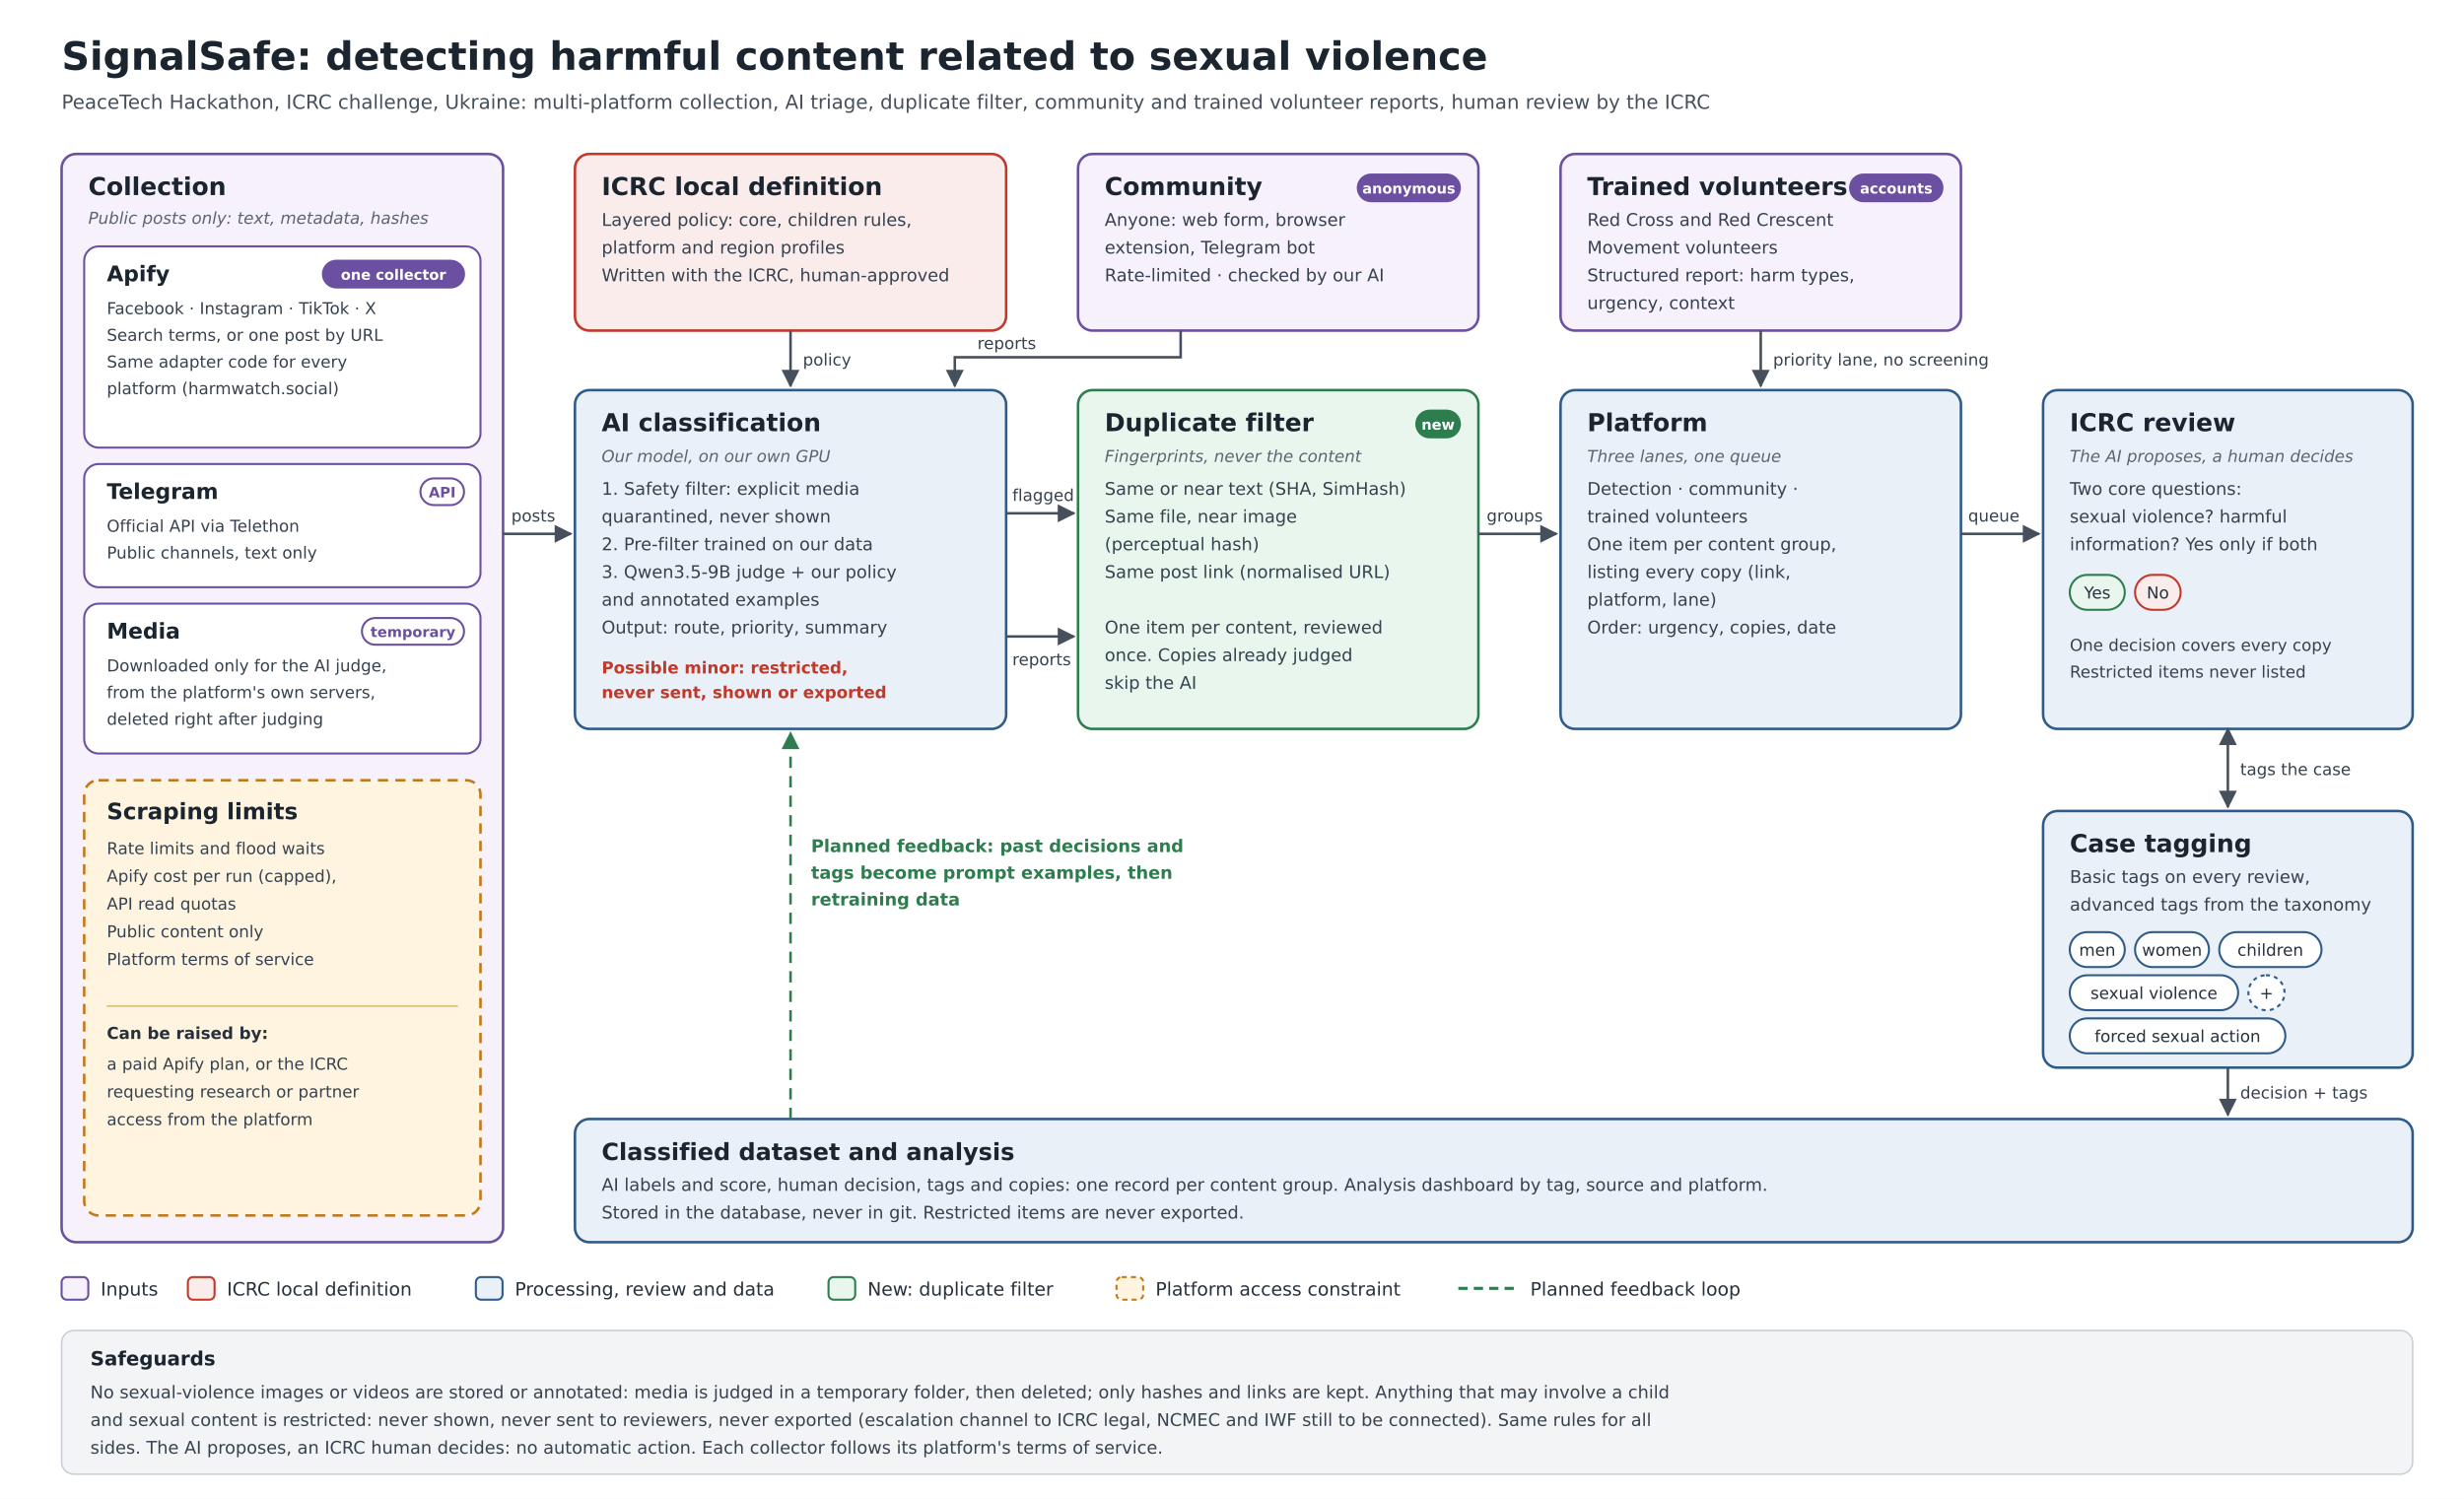
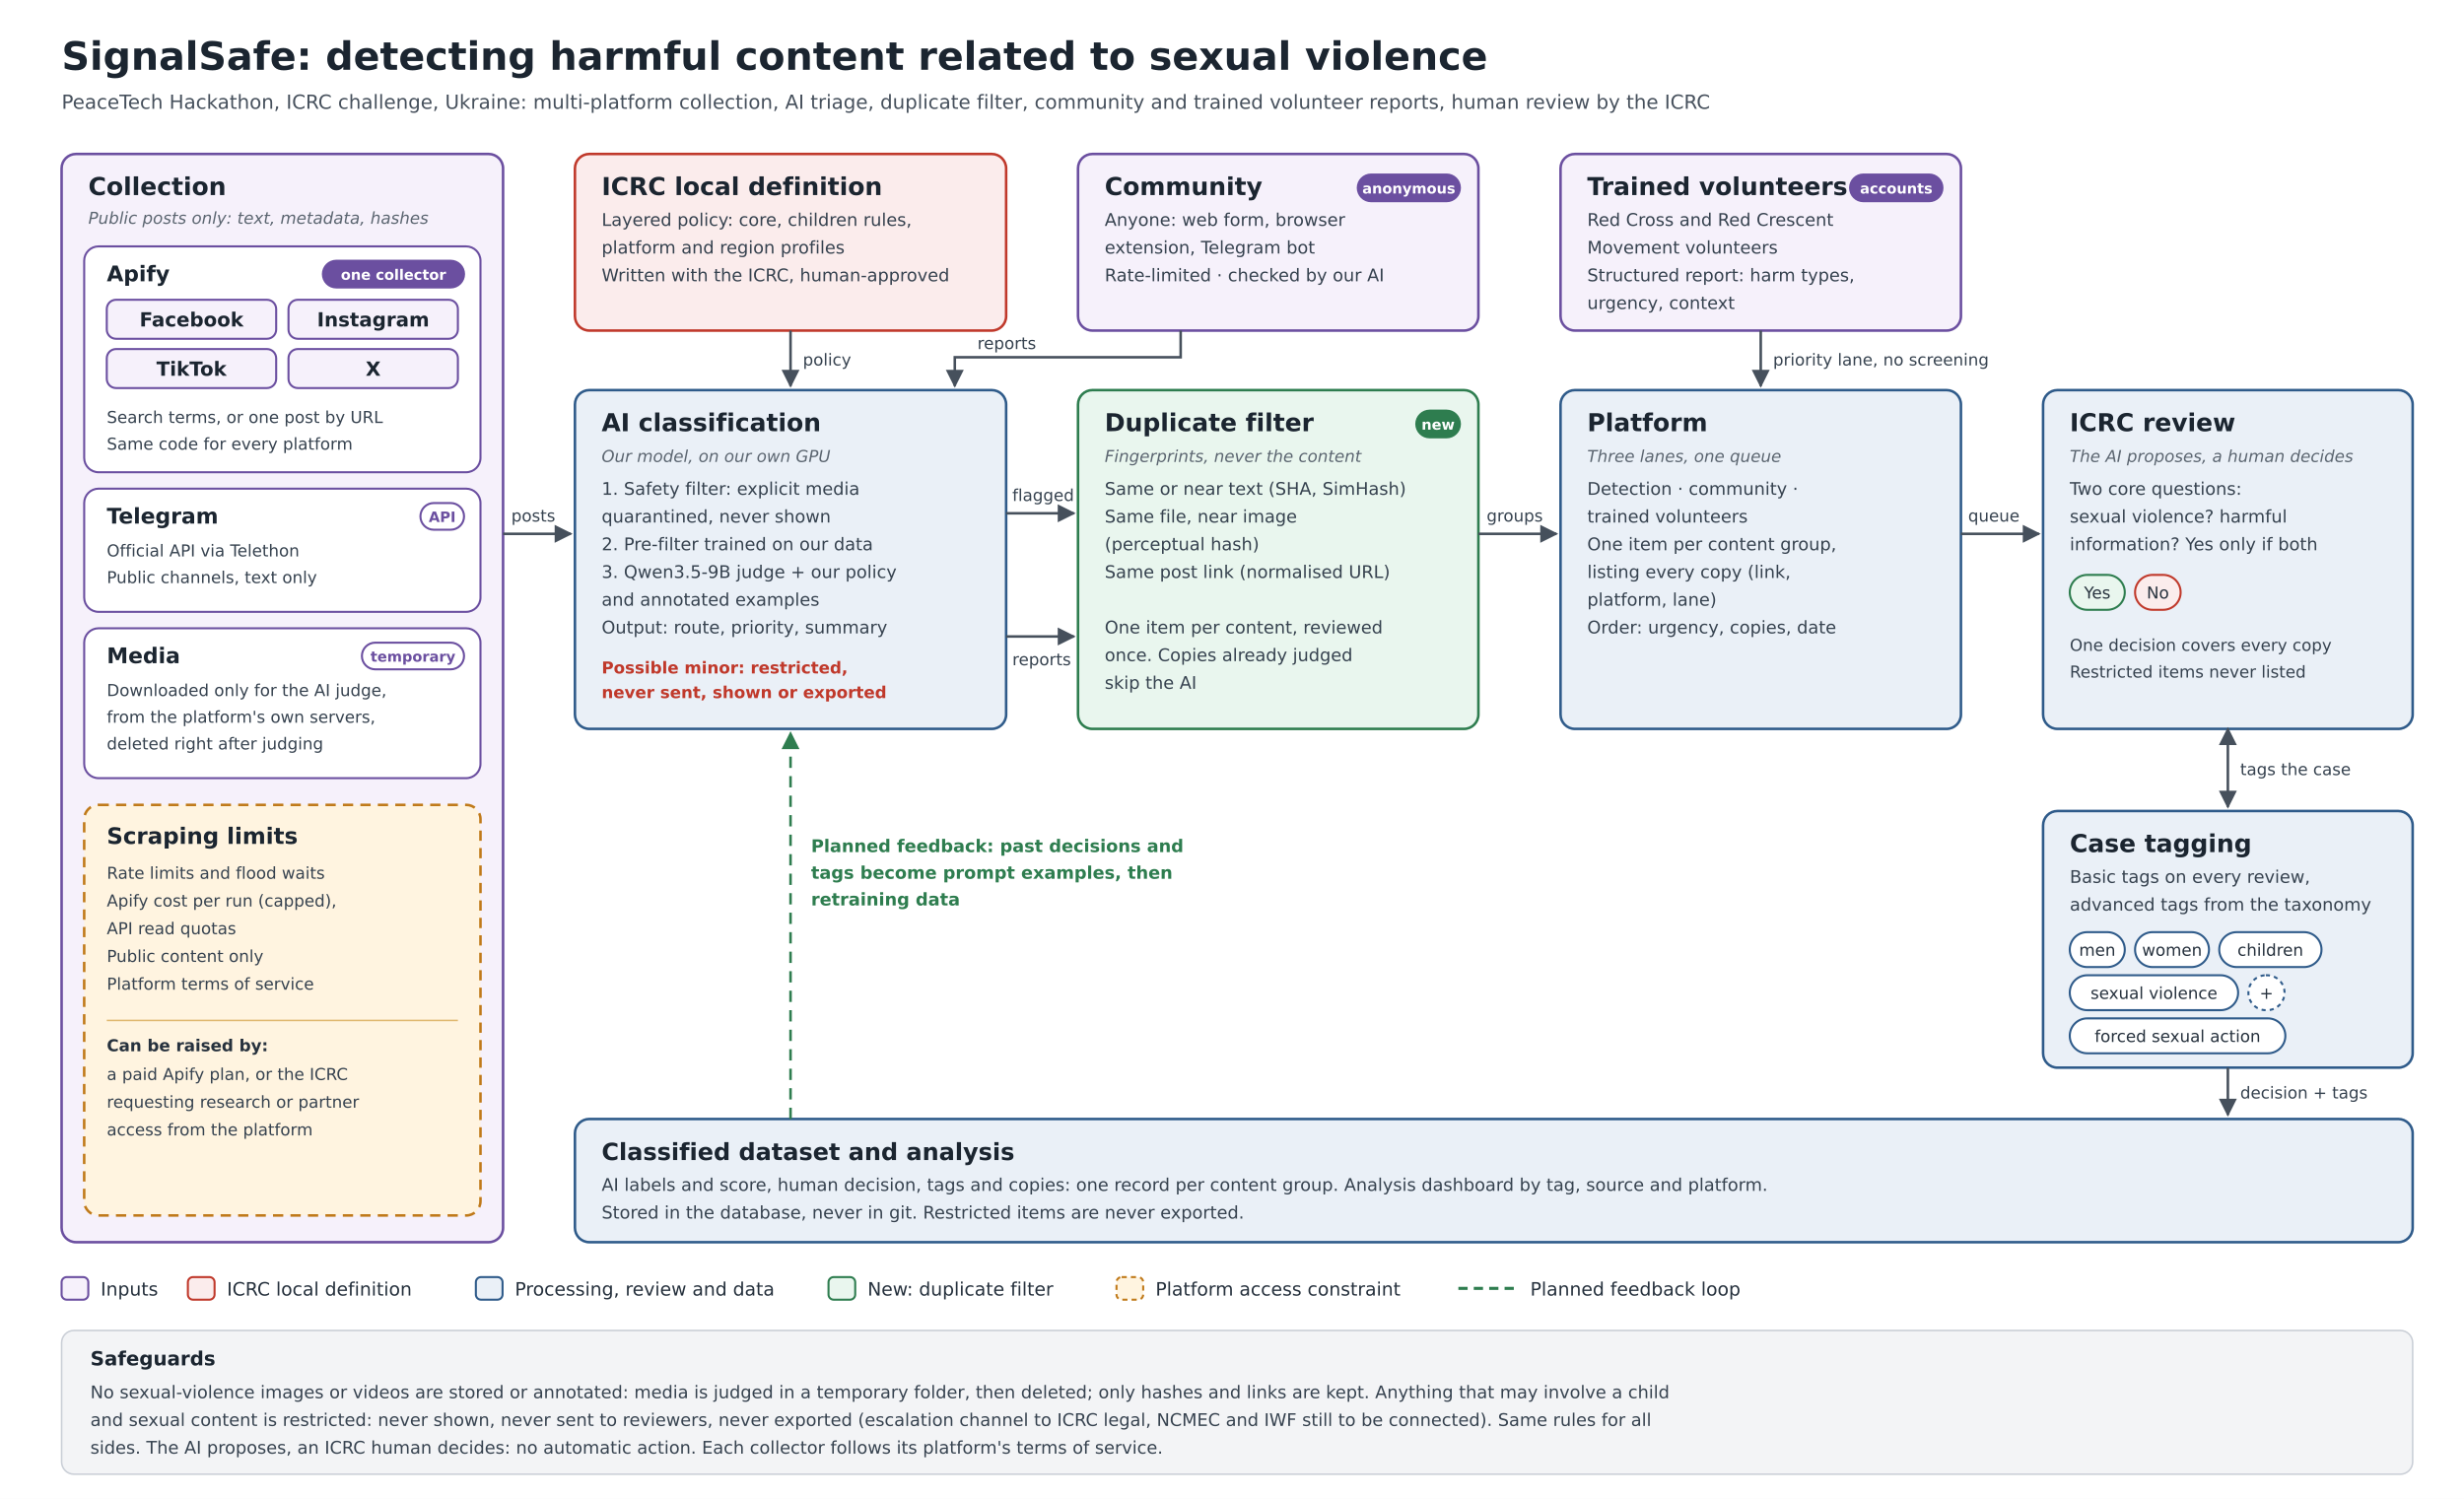
<svg xmlns="http://www.w3.org/2000/svg" width="2400" height="1460" viewBox="0 0 2400 1460" font-family="DejaVu Sans, Helvetica Neue, Helvetica, Arial, sans-serif">
  <defs>
    <marker id="arrow" viewBox="0 0 10 10" refX="9" refY="5" markerWidth="7" markerHeight="7" orient="auto-start-reverse">
      <path d="M0,0 L10,5 L0,10 z" fill="#46505c" />
    </marker>
    <marker id="arrow-green" viewBox="0 0 10 10" refX="9" refY="5" markerWidth="7" markerHeight="7" orient="auto-start-reverse">
      <path d="M0,0 L10,5 L0,10 z" fill="#2e7d4f" />
    </marker>
  </defs>
  <rect width="2400" height="1460" fill="#ffffff" />
  <text x="60" y="68" font-size="38" font-weight="bold" fill="#1b2530" text-anchor="start" font-style="normal">SignalSafe: detecting harmful content related to sexual violence</text>
  <text x="60" y="106" font-size="19" font-weight="normal" fill="#46505c" text-anchor="start" font-style="normal">PeaceTech Hackathon, ICRC challenge, Ukraine: multi-platform collection, AI triage, duplicate filter, community and trained volunteer reports, human review by the ICRC</text>
  <rect x="60" y="150" width="430" height="1060" rx="14" fill="#f6f1fb" stroke="#6b4fa0" stroke-width="2.5" />
  <text x="86" y="190" font-size="24" font-weight="bold" fill="#1b2530" text-anchor="start" font-style="normal">Collection</text>
  <text x="86" y="218" font-size="16" font-weight="normal" fill="#5b6570" text-anchor="start" font-style="italic">Public posts only: text, metadata, hashes</text>
-   <rect x="82" y="240" width="386" height="196" rx="14" fill="#ffffff" stroke="#6b4fa0" stroke-width="2" />
+   <rect x="82" y="240" width="386" height="220" rx="14" fill="#ffffff" stroke="#6b4fa0" stroke-width="2" />
  <text x="104" y="274" font-size="21" font-weight="bold" fill="#1b2530" text-anchor="start" font-style="normal">Apify</text>
  <rect x="314.5" y="254" width="137.5" height="26" rx="13" fill="#6b4fa0" stroke="#6b4fa0" stroke-width="2" />
  <text x="383.25" y="272.5" font-size="14" font-weight="bold" fill="#fff" text-anchor="middle" font-style="normal">one collector</text>
-   <text x="104" y="306" font-size="16" font-weight="normal" fill="#36424f" text-anchor="start" font-style="normal">Facebook · Instagram · TikTok · X</text>
-   <text x="104" y="332" font-size="16" font-weight="normal" fill="#36424f" text-anchor="start" font-style="normal">Search terms, or one post by URL</text>
-   <text x="104" y="358" font-size="16" font-weight="normal" fill="#36424f" text-anchor="start" font-style="normal">Same adapter code for every</text>
-   <text x="104" y="384" font-size="16" font-weight="normal" fill="#36424f" text-anchor="start" font-style="normal">platform (harmwatch.social)</text>
-   <rect x="82" y="452" width="386" height="120" rx="14" fill="#ffffff" stroke="#6b4fa0" stroke-width="2" />
-   <text x="104" y="486" font-size="21" font-weight="bold" fill="#1b2530" text-anchor="start" font-style="normal">Telegram</text>
-   <rect x="409.5" y="466" width="42.5" height="26" rx="13" fill="#fff" stroke="#6b4fa0" stroke-width="2" />
-   <text x="430.75" y="484.5" font-size="14" font-weight="bold" fill="#6b4fa0" text-anchor="middle" font-style="normal">API</text>
-   <text x="104" y="518" font-size="16" font-weight="normal" fill="#36424f" text-anchor="start" font-style="normal">Official API via Telethon</text>
-   <text x="104" y="544" font-size="16" font-weight="normal" fill="#36424f" text-anchor="start" font-style="normal">Public channels, text only</text>
-   <rect x="82" y="588" width="386" height="146" rx="14" fill="#ffffff" stroke="#6b4fa0" stroke-width="2" />
-   <text x="104" y="622" font-size="21" font-weight="bold" fill="#1b2530" text-anchor="start" font-style="normal">Media</text>
-   <rect x="352.5" y="602" width="99.5" height="26" rx="13" fill="#fff" stroke="#6b4fa0" stroke-width="2" />
-   <text x="402.25" y="620.5" font-size="14" font-weight="bold" fill="#6b4fa0" text-anchor="middle" font-style="normal">temporary</text>
-   <text x="104" y="654" font-size="16" font-weight="normal" fill="#36424f" text-anchor="start" font-style="normal">Downloaded only for the AI judge,</text>
-   <text x="104" y="680" font-size="16" font-weight="normal" fill="#36424f" text-anchor="start" font-style="normal">from the platform's own servers,</text>
-   <text x="104" y="706" font-size="16" font-weight="normal" fill="#36424f" text-anchor="start" font-style="normal">deleted right after judging</text>
-   <rect x="82" y="760" width="386" height="424" rx="14" fill="#fff4e0" stroke="#c07a1a" stroke-width="2.5" stroke-dasharray="10 7" />
-   <text x="104" y="798" font-size="22" font-weight="bold" fill="#1b2530" text-anchor="start" font-style="normal">Scraping limits</text>
-   <text x="104" y="832" font-size="16" font-weight="normal" fill="#36424f" text-anchor="start" font-style="normal">Rate limits and flood waits</text>
-   <text x="104" y="859" font-size="16" font-weight="normal" fill="#36424f" text-anchor="start" font-style="normal">Apify cost per run (capped),</text>
-   <text x="104" y="886" font-size="16" font-weight="normal" fill="#36424f" text-anchor="start" font-style="normal">API read quotas</text>
-   <text x="104" y="913" font-size="16" font-weight="normal" fill="#36424f" text-anchor="start" font-style="normal">Public content only</text>
-   <text x="104" y="940" font-size="16" font-weight="normal" fill="#36424f" text-anchor="start" font-style="normal">Platform terms of service</text>
-   <line x1="104" y1="980" x2="446" y2="980" stroke="#e0b870" stroke-width="1.5" />
-   <text x="104" y="1012" font-size="16" font-weight="bold" fill="#26313d" text-anchor="start" font-style="normal">Can be raised by:</text>
-   <text x="104" y="1042" font-size="16" font-weight="normal" fill="#36424f" text-anchor="start" font-style="normal">a paid Apify plan, or the ICRC</text>
-   <text x="104" y="1069" font-size="16" font-weight="normal" fill="#36424f" text-anchor="start" font-style="normal">requesting research or partner</text>
-   <text x="104" y="1096" font-size="16" font-weight="normal" fill="#36424f" text-anchor="start" font-style="normal">access from the platform</text>
+   <rect x="104" y="292" width="165" height="38" rx="9" fill="#f6f1fb" stroke="#6b4fa0" stroke-width="2" />
+   <text x="186.5" y="318" font-size="19" font-weight="bold" fill="#1b2530" text-anchor="middle" font-style="normal">Facebook</text>
+   <rect x="281" y="292" width="165" height="38" rx="9" fill="#f6f1fb" stroke="#6b4fa0" stroke-width="2" />
+   <text x="363.5" y="318" font-size="19" font-weight="bold" fill="#1b2530" text-anchor="middle" font-style="normal">Instagram</text>
+   <rect x="104" y="340" width="165" height="38" rx="9" fill="#f6f1fb" stroke="#6b4fa0" stroke-width="2" />
+   <text x="186.5" y="366" font-size="19" font-weight="bold" fill="#1b2530" text-anchor="middle" font-style="normal">TikTok</text>
+   <rect x="281" y="340" width="165" height="38" rx="9" fill="#f6f1fb" stroke="#6b4fa0" stroke-width="2" />
+   <text x="363.5" y="366" font-size="19" font-weight="bold" fill="#1b2530" text-anchor="middle" font-style="normal">X</text>
+   <text x="104" y="412" font-size="16" font-weight="normal" fill="#36424f" text-anchor="start" font-style="normal">Search terms, or one post by URL</text>
+   <text x="104" y="438" font-size="16" font-weight="normal" fill="#36424f" text-anchor="start" font-style="normal">Same code for every platform</text>
+   <rect x="82" y="476" width="386" height="120" rx="14" fill="#ffffff" stroke="#6b4fa0" stroke-width="2" />
+   <text x="104" y="510" font-size="21" font-weight="bold" fill="#1b2530" text-anchor="start" font-style="normal">Telegram</text>
+   <rect x="409.5" y="490" width="42.5" height="26" rx="13" fill="#fff" stroke="#6b4fa0" stroke-width="2" />
+   <text x="430.75" y="508.5" font-size="14" font-weight="bold" fill="#6b4fa0" text-anchor="middle" font-style="normal">API</text>
+   <text x="104" y="542" font-size="16" font-weight="normal" fill="#36424f" text-anchor="start" font-style="normal">Official API via Telethon</text>
+   <text x="104" y="568" font-size="16" font-weight="normal" fill="#36424f" text-anchor="start" font-style="normal">Public channels, text only</text>
+   <rect x="82" y="612" width="386" height="146" rx="14" fill="#ffffff" stroke="#6b4fa0" stroke-width="2" />
+   <text x="104" y="646" font-size="21" font-weight="bold" fill="#1b2530" text-anchor="start" font-style="normal">Media</text>
+   <rect x="352.5" y="626" width="99.5" height="26" rx="13" fill="#fff" stroke="#6b4fa0" stroke-width="2" />
+   <text x="402.25" y="644.5" font-size="14" font-weight="bold" fill="#6b4fa0" text-anchor="middle" font-style="normal">temporary</text>
+   <text x="104" y="678" font-size="16" font-weight="normal" fill="#36424f" text-anchor="start" font-style="normal">Downloaded only for the AI judge,</text>
+   <text x="104" y="704" font-size="16" font-weight="normal" fill="#36424f" text-anchor="start" font-style="normal">from the platform's own servers,</text>
+   <text x="104" y="730" font-size="16" font-weight="normal" fill="#36424f" text-anchor="start" font-style="normal">deleted right after judging</text>
+   <rect x="82" y="784" width="386" height="400" rx="14" fill="#fff4e0" stroke="#c07a1a" stroke-width="2.5" stroke-dasharray="10 7" />
+   <text x="104" y="822" font-size="22" font-weight="bold" fill="#1b2530" text-anchor="start" font-style="normal">Scraping limits</text>
+   <text x="104" y="856" font-size="16" font-weight="normal" fill="#36424f" text-anchor="start" font-style="normal">Rate limits and flood waits</text>
+   <text x="104" y="883" font-size="16" font-weight="normal" fill="#36424f" text-anchor="start" font-style="normal">Apify cost per run (capped),</text>
+   <text x="104" y="910" font-size="16" font-weight="normal" fill="#36424f" text-anchor="start" font-style="normal">API read quotas</text>
+   <text x="104" y="937" font-size="16" font-weight="normal" fill="#36424f" text-anchor="start" font-style="normal">Public content only</text>
+   <text x="104" y="964" font-size="16" font-weight="normal" fill="#36424f" text-anchor="start" font-style="normal">Platform terms of service</text>
+   <line x1="104" y1="994" x2="446" y2="994" stroke="#e0b870" stroke-width="1.5" />
+   <text x="104" y="1024" font-size="16" font-weight="bold" fill="#26313d" text-anchor="start" font-style="normal">Can be raised by:</text>
+   <text x="104" y="1052" font-size="16" font-weight="normal" fill="#36424f" text-anchor="start" font-style="normal">a paid Apify plan, or the ICRC</text>
+   <text x="104" y="1079" font-size="16" font-weight="normal" fill="#36424f" text-anchor="start" font-style="normal">requesting research or partner</text>
+   <text x="104" y="1106" font-size="16" font-weight="normal" fill="#36424f" text-anchor="start" font-style="normal">access from the platform</text>
  <rect x="560" y="150" width="420" height="172" rx="14" fill="#fbecec" stroke="#c0392b" stroke-width="2.5" />
  <text x="586" y="190" font-size="24" font-weight="bold" fill="#1b2530" text-anchor="start" font-style="normal">ICRC local definition</text>
  <text x="586" y="220" font-size="17" font-weight="normal" fill="#36424f" text-anchor="start" font-style="normal">Layered policy: core, children rules,</text>
  <text x="586" y="247" font-size="17" font-weight="normal" fill="#36424f" text-anchor="start" font-style="normal">platform and region profiles</text>
  <text x="586" y="274" font-size="17" font-weight="normal" fill="#36424f" text-anchor="start" font-style="normal">Written with the ICRC, human-approved</text>
  <rect x="1050" y="150" width="390" height="172" rx="14" fill="#f6f1fb" stroke="#6b4fa0" stroke-width="2.5" />
  <text x="1076" y="190" font-size="24" font-weight="bold" fill="#1b2530" text-anchor="start" font-style="normal">Community</text>
  <rect x="1322.5" y="170" width="99.5" height="26" rx="13" fill="#6b4fa0" stroke="#6b4fa0" stroke-width="2" />
  <text x="1372.25" y="188.5" font-size="14" font-weight="bold" fill="#fff" text-anchor="middle" font-style="normal">anonymous</text>
  <text x="1076" y="220" font-size="17" font-weight="normal" fill="#36424f" text-anchor="start" font-style="normal">Anyone: web form, browser</text>
  <text x="1076" y="247" font-size="17" font-weight="normal" fill="#36424f" text-anchor="start" font-style="normal">extension, Telegram bot</text>
  <text x="1076" y="274" font-size="17" font-weight="normal" fill="#36424f" text-anchor="start" font-style="normal">Rate-limited · checked by our AI</text>
  <rect x="1520" y="150" width="390" height="172" rx="14" fill="#f6f1fb" stroke="#6b4fa0" stroke-width="2.5" />
  <text x="1546" y="190" font-size="24" font-weight="bold" fill="#1b2530" text-anchor="start" font-style="normal">Trained volunteers</text>
  <rect x="1802.0" y="170" width="90.0" height="26" rx="13" fill="#6b4fa0" stroke="#6b4fa0" stroke-width="2" />
  <text x="1847.0" y="188.5" font-size="14" font-weight="bold" fill="#fff" text-anchor="middle" font-style="normal">accounts</text>
  <text x="1546" y="220" font-size="17" font-weight="normal" fill="#36424f" text-anchor="start" font-style="normal">Red Cross and Red Crescent</text>
  <text x="1546" y="247" font-size="17" font-weight="normal" fill="#36424f" text-anchor="start" font-style="normal">Movement volunteers</text>
  <text x="1546" y="274" font-size="17" font-weight="normal" fill="#36424f" text-anchor="start" font-style="normal">Structured report: harm types,</text>
  <text x="1546" y="301" font-size="17" font-weight="normal" fill="#36424f" text-anchor="start" font-style="normal">urgency, context</text>
  <rect x="560" y="380" width="420" height="330" rx="14" fill="#eaf0f7" stroke="#2f5b8a" stroke-width="2.5" />
  <text x="586" y="420" font-size="24" font-weight="bold" fill="#1b2530" text-anchor="start" font-style="normal">AI classification</text>
  <text x="586" y="450" font-size="16" font-weight="normal" fill="#5b6570" text-anchor="start" font-style="italic">Our model, on our own GPU</text>
  <text x="586" y="482" font-size="17" font-weight="normal" fill="#36424f" text-anchor="start" font-style="normal">1. Safety filter: explicit media</text>
  <text x="586" y="509" font-size="17" font-weight="normal" fill="#36424f" text-anchor="start" font-style="normal">    quarantined, never shown</text>
  <text x="586" y="536" font-size="17" font-weight="normal" fill="#36424f" text-anchor="start" font-style="normal">2. Pre-filter trained on our data</text>
  <text x="586" y="563" font-size="17" font-weight="normal" fill="#36424f" text-anchor="start" font-style="normal">3. Qwen3.5-9B judge + our policy</text>
  <text x="586" y="590" font-size="17" font-weight="normal" fill="#36424f" text-anchor="start" font-style="normal">    and annotated examples</text>
  <text x="586" y="617" font-size="17" font-weight="normal" fill="#36424f" text-anchor="start" font-style="normal">Output: route, priority, summary</text>
  <rect x="1050" y="380" width="390" height="330" rx="14" fill="#e9f6ee" stroke="#2e7d4f" stroke-width="2.5" />
  <text x="1076" y="420" font-size="24" font-weight="bold" fill="#1b2530" text-anchor="start" font-style="normal">Duplicate filter</text>
  <rect x="1379.5" y="400" width="42.5" height="26" rx="13" fill="#2e7d4f" stroke="#2e7d4f" stroke-width="2" />
  <text x="1400.75" y="418.5" font-size="14" font-weight="bold" fill="#fff" text-anchor="middle" font-style="normal">new</text>
  <text x="1076" y="450" font-size="16" font-weight="normal" fill="#5b6570" text-anchor="start" font-style="italic">Fingerprints, never the content</text>
  <text x="1076" y="482" font-size="17" font-weight="normal" fill="#36424f" text-anchor="start" font-style="normal">Same or near text (SHA, SimHash)</text>
  <text x="1076" y="509" font-size="17" font-weight="normal" fill="#36424f" text-anchor="start" font-style="normal">Same file, near image</text>
  <text x="1076" y="536" font-size="17" font-weight="normal" fill="#36424f" text-anchor="start" font-style="normal">(perceptual hash)</text>
  <text x="1076" y="563" font-size="17" font-weight="normal" fill="#36424f" text-anchor="start" font-style="normal">Same post link (normalised URL)</text>
  <text x="1076" y="590" font-size="17" font-weight="normal" fill="#36424f" text-anchor="start" font-style="normal" />
  <text x="1076" y="617" font-size="17" font-weight="normal" fill="#36424f" text-anchor="start" font-style="normal">One item per content, reviewed</text>
  <text x="1076" y="644" font-size="17" font-weight="normal" fill="#36424f" text-anchor="start" font-style="normal">once. Copies already judged</text>
  <text x="1076" y="671" font-size="17" font-weight="normal" fill="#36424f" text-anchor="start" font-style="normal">skip the AI</text>
  <rect x="1520" y="380" width="390" height="330" rx="14" fill="#eaf0f7" stroke="#2f5b8a" stroke-width="2.5" />
  <text x="1546" y="420" font-size="24" font-weight="bold" fill="#1b2530" text-anchor="start" font-style="normal">Platform</text>
  <text x="1546" y="450" font-size="16" font-weight="normal" fill="#5b6570" text-anchor="start" font-style="italic">Three lanes, one queue</text>
  <text x="1546" y="482" font-size="17" font-weight="normal" fill="#36424f" text-anchor="start" font-style="normal">Detection · community ·</text>
  <text x="1546" y="509" font-size="17" font-weight="normal" fill="#36424f" text-anchor="start" font-style="normal">trained volunteers</text>
  <text x="1546" y="536" font-size="17" font-weight="normal" fill="#36424f" text-anchor="start" font-style="normal">One item per content group,</text>
  <text x="1546" y="563" font-size="17" font-weight="normal" fill="#36424f" text-anchor="start" font-style="normal">listing every copy (link,</text>
  <text x="1546" y="590" font-size="17" font-weight="normal" fill="#36424f" text-anchor="start" font-style="normal">platform, lane)</text>
  <text x="1546" y="617" font-size="17" font-weight="normal" fill="#36424f" text-anchor="start" font-style="normal">Order: urgency, copies, date</text>
  <rect x="1990" y="380" width="360" height="330" rx="14" fill="#eaf0f7" stroke="#2f5b8a" stroke-width="2.5" />
  <text x="2016" y="420" font-size="24" font-weight="bold" fill="#1b2530" text-anchor="start" font-style="normal">ICRC review</text>
  <text x="2016" y="450" font-size="16" font-weight="normal" fill="#5b6570" text-anchor="start" font-style="italic">The AI proposes, a human decides</text>
  <text x="2016" y="482" font-size="17" font-weight="normal" fill="#36424f" text-anchor="start" font-style="normal">Two core questions:</text>
  <text x="2016" y="509" font-size="17" font-weight="normal" fill="#36424f" text-anchor="start" font-style="normal">sexual violence? harmful</text>
  <text x="2016" y="536" font-size="17" font-weight="normal" fill="#36424f" text-anchor="start" font-style="normal">information? Yes only if both</text>
  <rect x="2016" y="560" width="53.6" height="34" rx="17" fill="#e9f6ee" stroke="#2e7d4f" stroke-width="2" />
  <text x="2042.8" y="583" font-size="16" font-weight="normal" fill="#26313d" text-anchor="middle" font-style="normal">Yes</text>
  <rect x="2079.6" y="560" width="44.4" height="34" rx="17" fill="#fbecec" stroke="#c0392b" stroke-width="2" />
  <text x="2101.8" y="583" font-size="16" font-weight="normal" fill="#26313d" text-anchor="middle" font-style="normal">No</text>
  <text x="2016" y="634" font-size="16" font-weight="normal" fill="#36424f" text-anchor="start" font-style="normal">One decision covers every copy</text>
  <text x="2016" y="660" font-size="16" font-weight="normal" fill="#36424f" text-anchor="start" font-style="normal">Restricted items never listed</text>
  <rect x="1990" y="790" width="360" height="250" rx="14" fill="#eaf0f7" stroke="#2f5b8a" stroke-width="2.5" />
  <text x="2016" y="830" font-size="24" font-weight="bold" fill="#1b2530" text-anchor="start" font-style="normal">Case tagging</text>
  <text x="2016" y="860" font-size="17" font-weight="normal" fill="#36424f" text-anchor="start" font-style="normal">Basic tags on every review,</text>
  <text x="2016" y="887" font-size="17" font-weight="normal" fill="#36424f" text-anchor="start" font-style="normal">advanced tags from the taxonomy</text>
  <rect x="2016" y="908" width="53.6" height="34" rx="17" fill="#fff" stroke="#2f5b8a" stroke-width="2" />
  <text x="2042.8" y="931" font-size="16" font-weight="normal" fill="#26313d" text-anchor="middle" font-style="normal">men</text>
  <rect x="2079.6" y="908" width="72.0" height="34" rx="17" fill="#fff" stroke="#2f5b8a" stroke-width="2" />
  <text x="2115.6" y="931" font-size="16" font-weight="normal" fill="#26313d" text-anchor="middle" font-style="normal">women</text>
  <rect x="2161.6" y="908" width="99.6" height="34" rx="17" fill="#fff" stroke="#2f5b8a" stroke-width="2" />
  <text x="2211.4" y="931" font-size="16" font-weight="normal" fill="#26313d" text-anchor="middle" font-style="normal">children</text>
  <rect x="2016" y="950" width="164.0" height="34" rx="17" fill="#fff" stroke="#2f5b8a" stroke-width="2" />
  <text x="2098.0" y="973" font-size="16" font-weight="normal" fill="#26313d" text-anchor="middle" font-style="normal">sexual violence</text>
  <rect x="2190.0" y="950" width="35.2" height="34" rx="17" fill="#fff" stroke="#2f5b8a" stroke-width="2" stroke-dasharray="4 4" />
  <text x="2207.6" y="973" font-size="16" font-weight="normal" fill="#26313d" text-anchor="middle" font-style="normal">+</text>
  <rect x="2016" y="992" width="210.0" height="34" rx="17" fill="#fff" stroke="#2f5b8a" stroke-width="2" />
  <text x="2121.0" y="1015" font-size="16" font-weight="normal" fill="#26313d" text-anchor="middle" font-style="normal">forced sexual action</text>
  <rect x="560" y="1090" width="1790" height="120" rx="14" fill="#eaf0f7" stroke="#2f5b8a" stroke-width="2.5" />
  <text x="586" y="1130" font-size="23" font-weight="bold" fill="#1b2530" text-anchor="start" font-style="normal">Classified dataset and analysis</text>
  <text x="586" y="1160" font-size="17" font-weight="normal" fill="#36424f" text-anchor="start" font-style="normal">AI labels and score, human decision, tags and copies: one record per content group. Analysis dashboard by tag, source and platform.</text>
  <text x="586" y="1187" font-size="17" font-weight="normal" fill="#36424f" text-anchor="start" font-style="normal">Stored in the database, never in git. Restricted items are never exported.</text>
  <path d="M490,520 L556,520" fill="none" stroke="#46505c" stroke-width="2.5" marker-end="url(#arrow)" />
  <text x="498" y="508" font-size="16" font-weight="normal" fill="#36424f" text-anchor="start" font-style="normal">posts</text>
  <path d="M770,322 L770,376" fill="none" stroke="#46505c" stroke-width="2.5" marker-end="url(#arrow)" />
  <text x="782" y="356" font-size="16" font-weight="normal" fill="#36424f" text-anchor="start" font-style="normal">policy</text>
  <path d="M1150,322 L1150,348 L930,348 L930,376" fill="none" stroke="#46505c" stroke-width="2.5" marker-end="url(#arrow)" />
  <text x="952" y="340" font-size="16" font-weight="normal" fill="#36424f" text-anchor="start" font-style="normal">reports</text>
  <path d="M980,500 L1046,500" fill="none" stroke="#46505c" stroke-width="2.5" marker-end="url(#arrow)" />
  <text x="986" y="488" font-size="16" font-weight="normal" fill="#36424f" text-anchor="start" font-style="normal">flagged</text>
  <path d="M980,620 L1046,620" fill="none" stroke="#46505c" stroke-width="2.5" marker-end="url(#arrow)" />
  <text x="986" y="648" font-size="16" font-weight="normal" fill="#36424f" text-anchor="start" font-style="normal">reports</text>
  <path d="M1440,520 L1516,520" fill="none" stroke="#46505c" stroke-width="2.5" marker-end="url(#arrow)" />
  <text x="1448" y="508" font-size="16" font-weight="normal" fill="#36424f" text-anchor="start" font-style="normal">groups</text>
  <path d="M1715,322 L1715,376" fill="none" stroke="#46505c" stroke-width="2.5" marker-end="url(#arrow)" />
  <text x="1727" y="356" font-size="16" font-weight="normal" fill="#36424f" text-anchor="start" font-style="normal">priority lane, no screening</text>
  <path d="M1910,520 L1986,520" fill="none" stroke="#46505c" stroke-width="2.5" marker-end="url(#arrow)" />
  <text x="1917" y="508" font-size="16" font-weight="normal" fill="#36424f" text-anchor="start" font-style="normal">queue</text>
  <path d="M2170,710 L2170,786" fill="none" stroke="#46505c" stroke-width="2.5" marker-end="url(#arrow)" marker-start="url(#arrow)" />
  <text x="2182" y="755" font-size="16" font-weight="normal" fill="#36424f" text-anchor="start" font-style="normal">tags the case</text>
  <path d="M2170,1040 L2170,1086" fill="none" stroke="#46505c" stroke-width="2.5" marker-end="url(#arrow)" />
  <text x="2182" y="1070" font-size="16" font-weight="normal" fill="#36424f" text-anchor="start" font-style="normal">decision + tags</text>
  <path d="M770,1090 L770,714" fill="none" stroke="#2e7d4f" stroke-width="2.5" stroke-dasharray="11 8" marker-end="url(#arrow-green)" />
  <text x="790" y="830" font-size="17" font-weight="bold" fill="#2e7d4f" text-anchor="start" font-style="normal">Planned feedback: past decisions and</text>
  <text x="790" y="856" font-size="17" font-weight="bold" fill="#2e7d4f" text-anchor="start" font-style="normal">tags become prompt examples, then</text>
  <text x="790" y="882" font-size="17" font-weight="bold" fill="#2e7d4f" text-anchor="start" font-style="normal">retraining data</text>
  <text x="586" y="656" font-size="16" font-weight="bold" fill="#c0392b" text-anchor="start" font-style="normal">Possible minor: restricted,</text>
  <text x="586" y="680" font-size="16" font-weight="bold" fill="#c0392b" text-anchor="start" font-style="normal">never sent, shown or exported</text>
  <rect x="60" y="1244" width="26" height="22" rx="5" fill="#f6f1fb" stroke="#6b4fa0" stroke-width="2" />
  <text x="98" y="1262" font-size="18" font-weight="normal" fill="#26313d" text-anchor="start" font-style="normal">Inputs</text>
  <rect x="183.0" y="1244" width="26" height="22" rx="5" fill="#fbecec" stroke="#c0392b" stroke-width="2" />
  <text x="221.0" y="1262" font-size="18" font-weight="normal" fill="#26313d" text-anchor="start" font-style="normal">ICRC local definition</text>
  <rect x="463.5" y="1244" width="26" height="22" rx="5" fill="#eaf0f7" stroke="#2f5b8a" stroke-width="2" />
  <text x="501.5" y="1262" font-size="18" font-weight="normal" fill="#26313d" text-anchor="start" font-style="normal">Processing, review and data</text>
  <rect x="807.0" y="1244" width="26" height="22" rx="5" fill="#e9f6ee" stroke="#2e7d4f" stroke-width="2" />
  <text x="845.0" y="1262" font-size="18" font-weight="normal" fill="#26313d" text-anchor="start" font-style="normal">New: duplicate filter</text>
  <rect x="1087.5" y="1244" width="26" height="22" rx="5" fill="#fff4e0" stroke="#c07a1a" stroke-width="2" stroke-dasharray="5 4" />
  <text x="1125.5" y="1262" font-size="18" font-weight="normal" fill="#26313d" text-anchor="start" font-style="normal">Platform access constraint</text>
  <line x1="1420.5" y1="1255" x2="1476.5" y2="1255" stroke="#2e7d4f" stroke-width="3" stroke-dasharray="9 6" />
  <text x="1490.5" y="1262" font-size="18" font-weight="normal" fill="#26313d" text-anchor="start" font-style="normal">Planned feedback loop</text>
  <rect x="60" y="1296" width="2290" height="140" rx="12" fill="#f3f4f6" stroke="#c9ced6" stroke-width="1.5" />
  <text x="88" y="1330" font-size="19" font-weight="bold" fill="#1b2530" text-anchor="start" font-style="normal">Safeguards</text>
  <text x="88" y="1362" font-size="17" font-weight="normal" fill="#36424f" text-anchor="start" font-style="normal">No sexual-violence images or videos are stored or annotated: media is judged in a temporary folder, then deleted; only hashes and links are kept. Anything that may involve a child</text>
  <text x="88" y="1389" font-size="17" font-weight="normal" fill="#36424f" text-anchor="start" font-style="normal">and sexual content is restricted: never shown, never sent to reviewers, never exported (escalation channel to ICRC legal, NCMEC and IWF still to be connected). Same rules for all</text>
  <text x="88" y="1416" font-size="17" font-weight="normal" fill="#36424f" text-anchor="start" font-style="normal">sides. The AI proposes, an ICRC human decides: no automatic action. Each collector follows its platform's terms of service.</text>
</svg>
